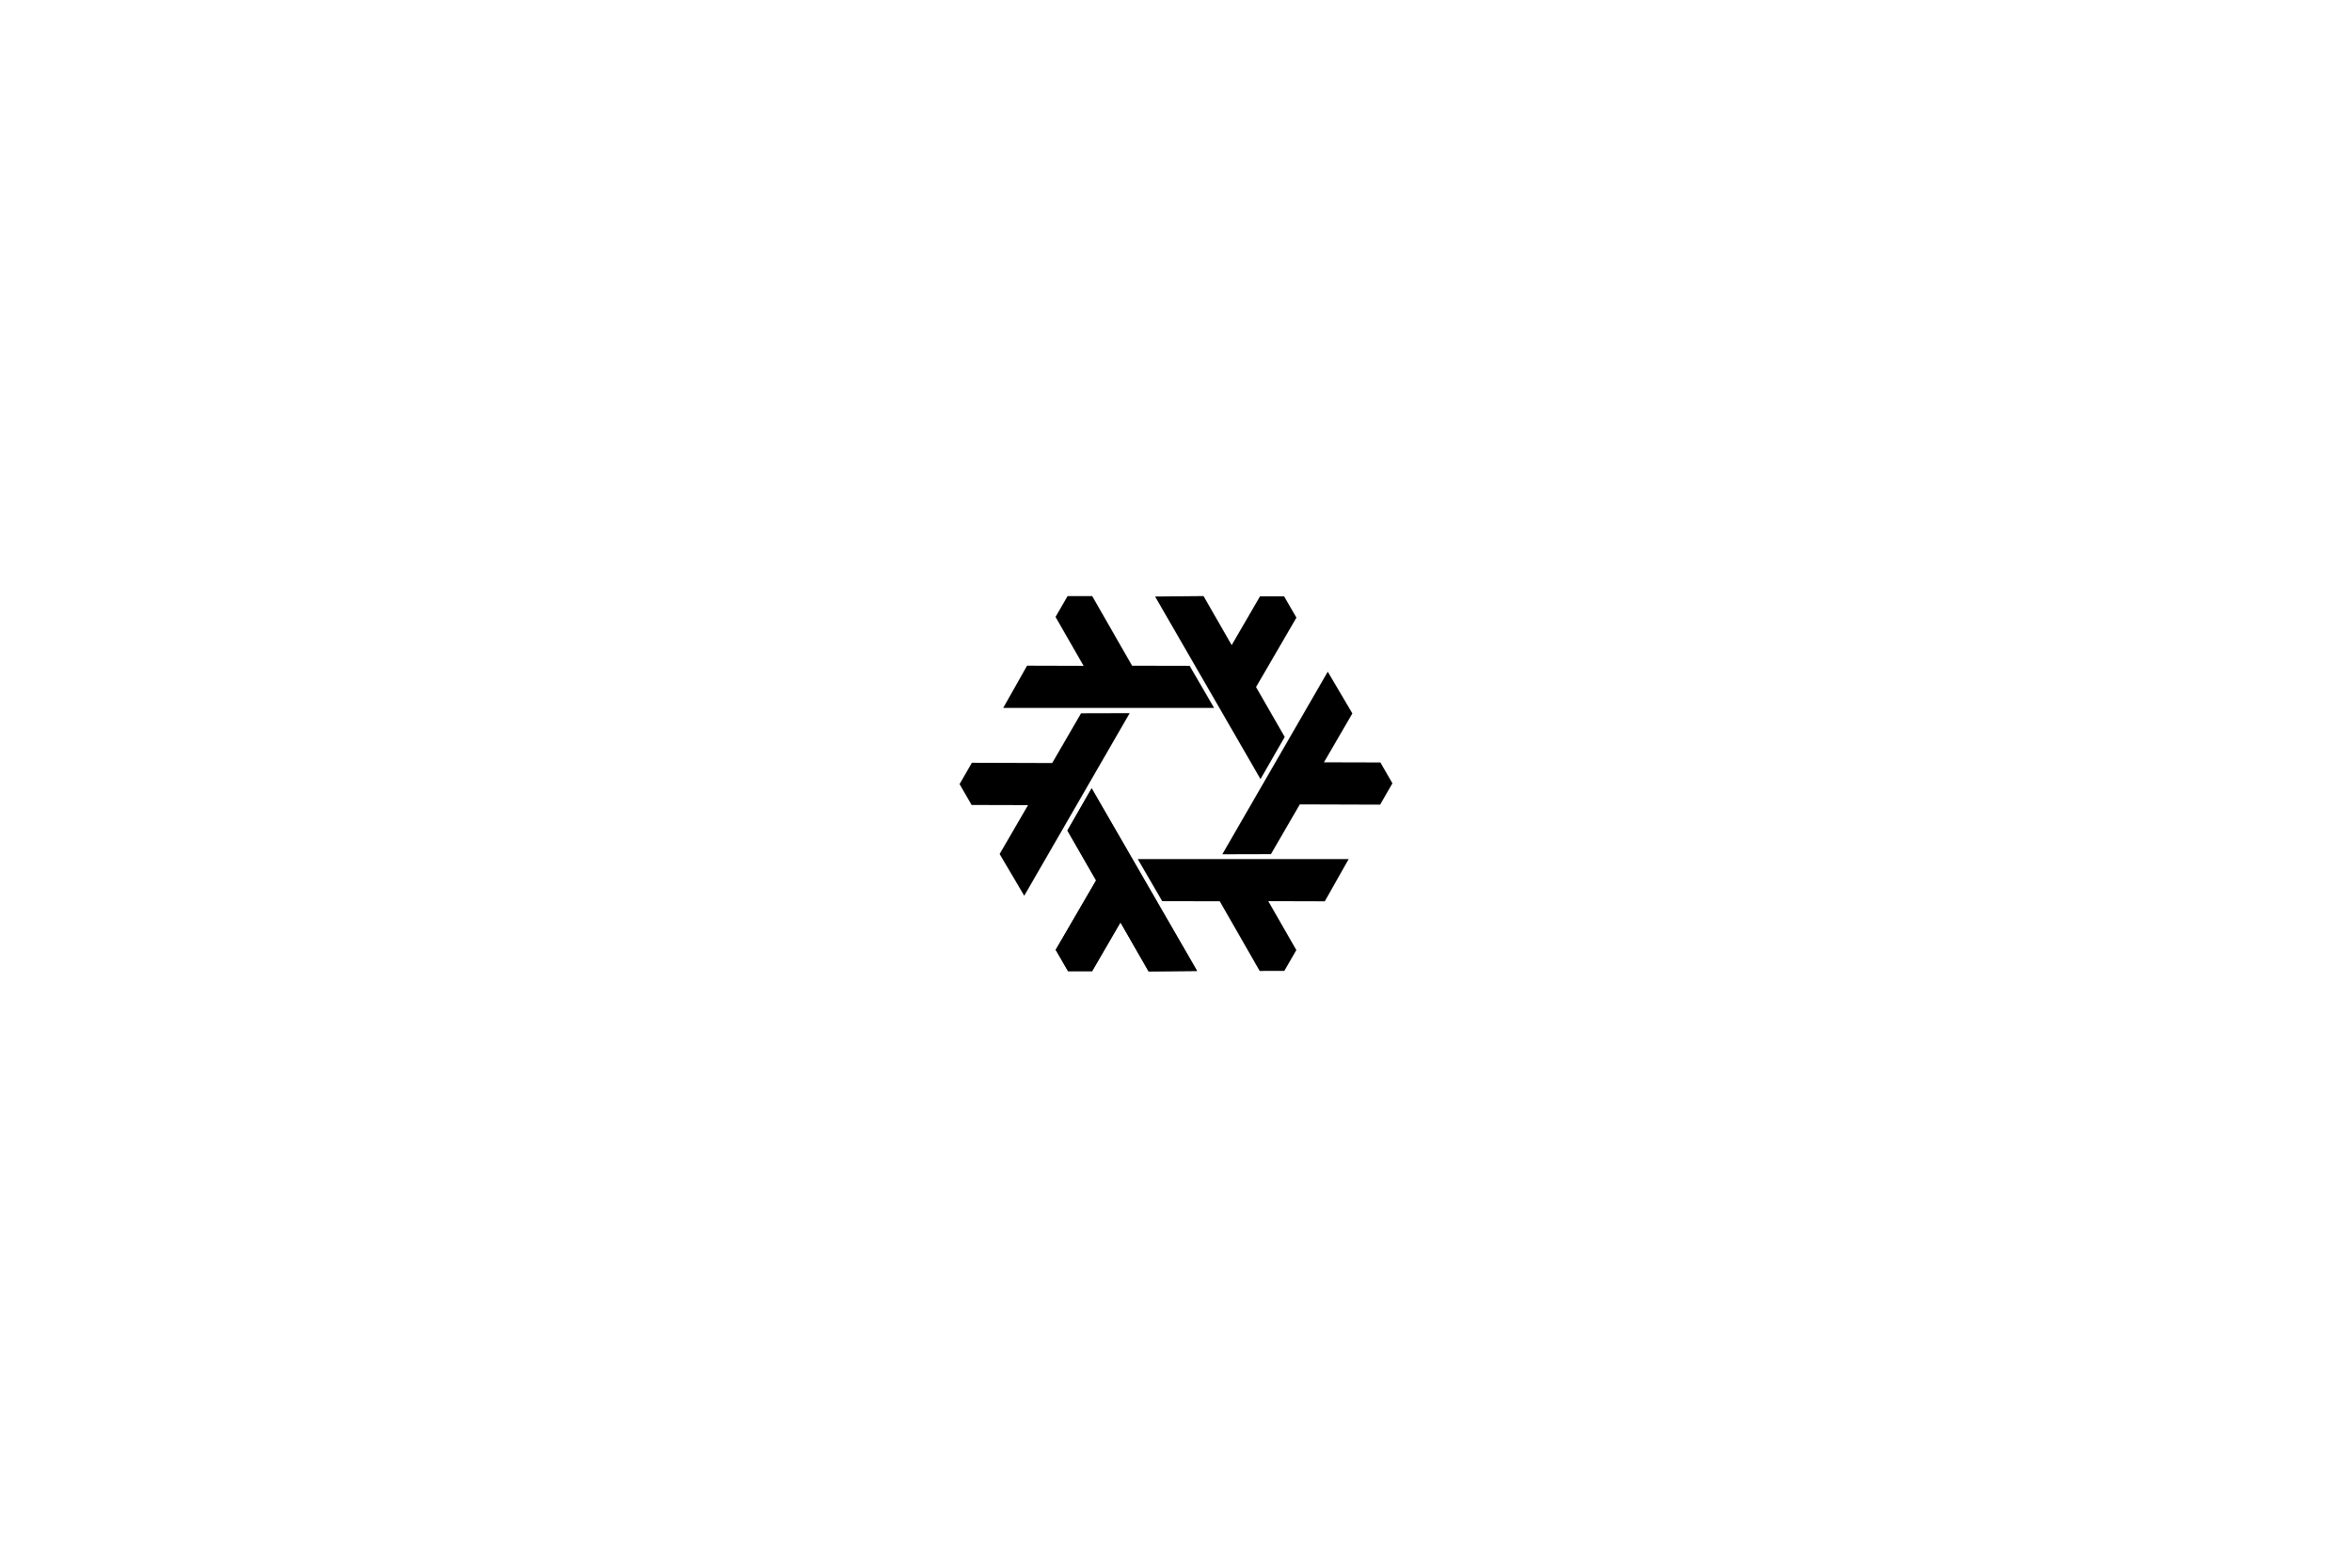
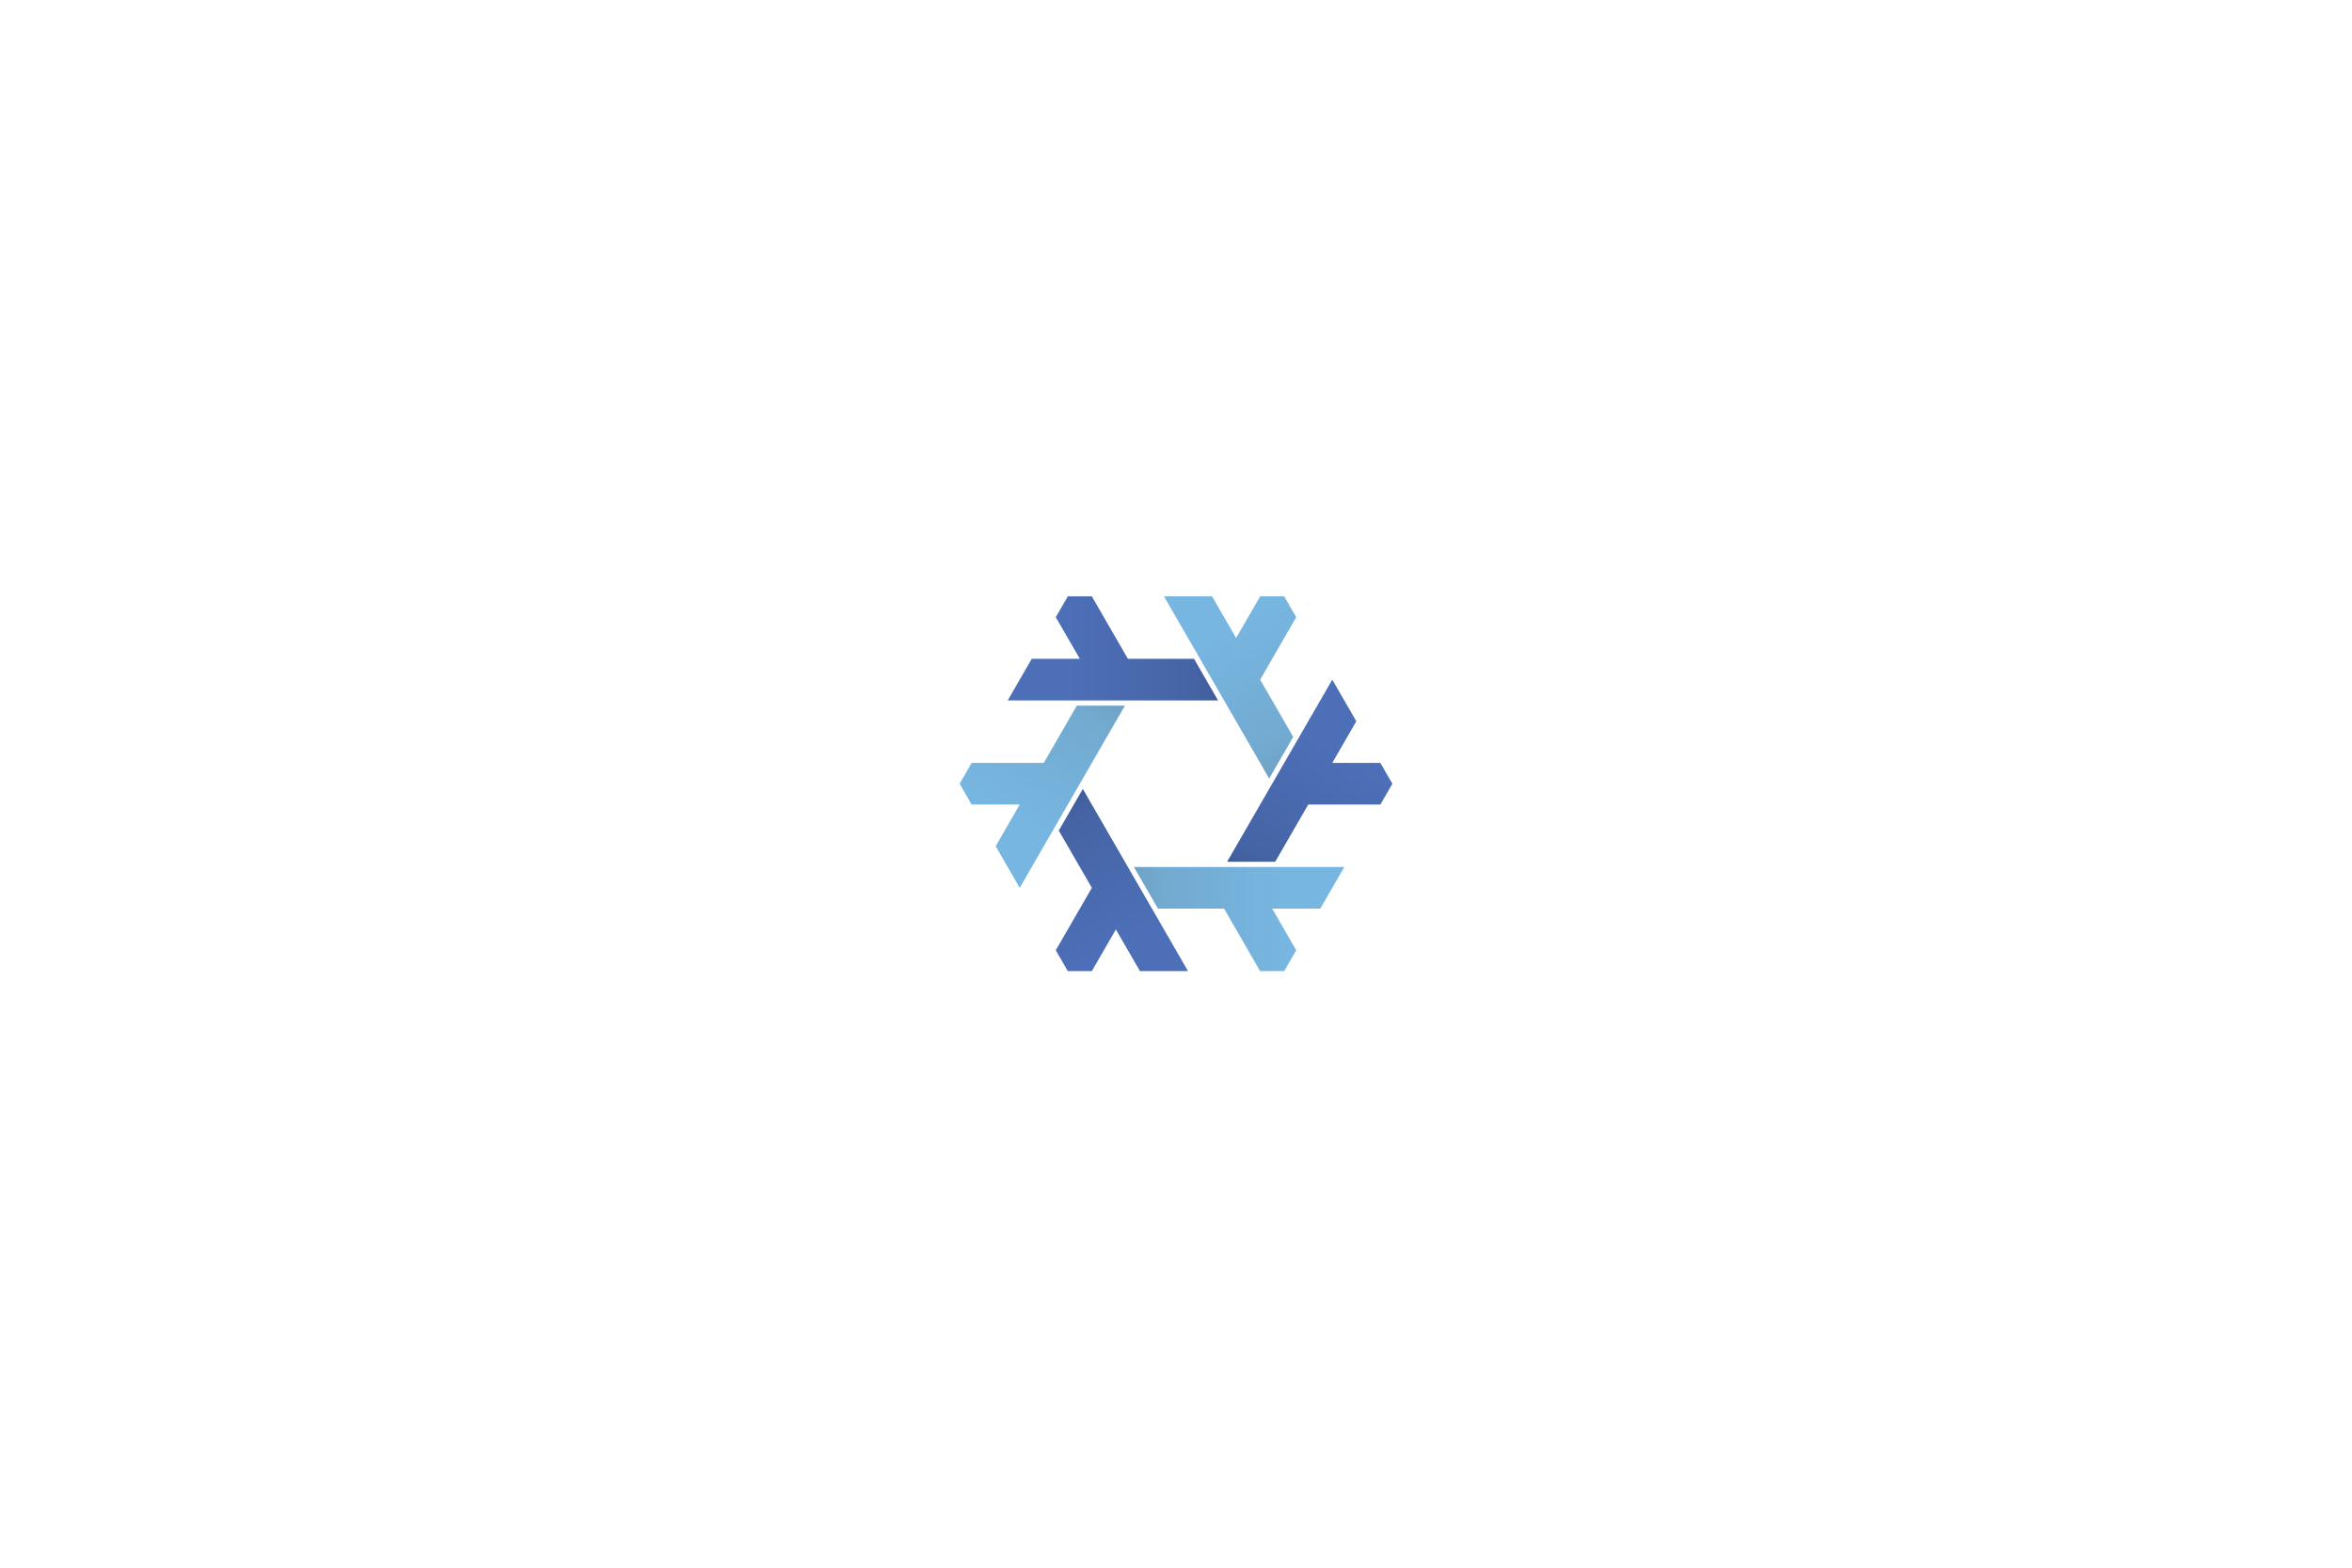
- <svg xmlns="http://www.w3.org/2000/svg" width="7030pt" height="4686pt" viewBox="0 0 7030 4686" id="svg3037" version="1.1">
-   <defs id="defs5498" />
-   <g id="layer5" style="display:inline" transform="matrix(2.526805,0,0,2.526805,2868.138,1696.138)" />
-   <g id="layer3" style="display:inline" transform="matrix(2.526805,0,0,2.526805,2868.138,1696.138)">
-     <g transform="matrix(1.25,0,0,-1.25,-7.689875e-6,511.9988)" id="g10">
-       <g id="g12">
-         <g transform="matrix(1.020523,0,0,1.020523,0,27.17144)" id="g4154">
-           <path d="m 122.453,169.761 97.758,-169.34 -44.926,-0.422 -26.101,45.496 -26.286,-45.25 -22.32,0.008 -11.433,19.75 37.449,64.394 -26.582,46.258 z" id="path14" />
-           <path d="M 157.738,239.515 59.961,70.183 37.133,108.882 63.484,154.229 11.152,154.366 0,173.702 l 11.391,19.777 74.488,-0.234 26.769,46.152 z" id="path16" />
-           <path d="M 165.238,104.155 360.77,104.143 338.672,65.026 286.223,65.171 312.27,19.784 301.102,0.456 278.277,0.429 241.238,65.058 187.883,65.167 Z" id="path18" />
-           <path d="m 279.043,178.35 -97.758,169.34 44.926,0.422 26.101,-45.496 26.286,45.254 22.32,-0.008 11.434,-19.754 -37.45,-64.39 26.582,-46.262 z" id="path20" />
-           <path d="m 122.453,169.761 97.758,-169.34 -44.926,-0.422 -26.101,45.496 -26.286,-45.25 -22.32,0.008 -11.433,19.75 37.449,64.394 -26.582,46.258 z" id="path22" />
-           <path d="m 236,244.386 -195.535,0.011 22.101,39.118 52.45,-0.149 -26.047,45.391 11.168,19.328 22.82,0.023 37.043,-64.625 53.352,-0.109 z" id="path24" />
-           <path d="m 243.625,108.636 97.777,169.328 22.825,-38.696 -26.348,-45.351 52.332,-0.137 11.152,-19.336 -11.39,-19.777 -74.489,0.238 -26.769,-46.152 z" id="path26" />
-         </g>
-       </g>
-     </g>
+ <svg xmlns="http://www.w3.org/2000/svg" xmlns:xlink="http://www.w3.org/1999/xlink" width="7030pt" height="4686pt" viewBox="0 0 7030 4686" id="svg3037" version="1.1">
+   <defs id="defs5498">
+     <linearGradient gradientUnits="userSpaceOnUse" id="linear-gradient-2554fbbc168494bd92c970521b88236e" x1="-320" x2="128" y1="-554.256" y2="221.702">
+       <stop offset="0%" stop-color="#3e5993" id="stop6224" />
+       <stop offset="25%" stop-color="#4564a5" id="stop6226" />
+       <stop offset="100%" stop-color="#4d6fb7" id="stop6228" />
+     </linearGradient>
+     <linearGradient gradientUnits="userSpaceOnUse" id="linear-gradient-f683afeaafe0676dd2d738a2ab63a1d7" x1="-320" x2="128" y1="-554.256" y2="221.702">
+       <stop offset="0%" stop-color="#6d9bbc" id="stop6231" />
+       <stop offset="25%" stop-color="#72a9cf" id="stop6233" />
+       <stop offset="100%" stop-color="#77b6e1" id="stop6235" />
+     </linearGradient>
+     <linearGradient xlink:href="#linear-gradient-2554fbbc168494bd92c970521b88236e" id="linearGradient6322" gradientUnits="userSpaceOnUse" x1="-320" y1="-554.256" x2="128" y2="221.702" />
+     <linearGradient xlink:href="#linear-gradient-f683afeaafe0676dd2d738a2ab63a1d7" id="linearGradient6324" gradientUnits="userSpaceOnUse" x1="-320" y1="-554.256" x2="128" y2="221.702" />
+     <linearGradient xlink:href="#linear-gradient-2554fbbc168494bd92c970521b88236e" id="linearGradient6983" gradientUnits="userSpaceOnUse" x1="-320" y1="-554.256" x2="128" y2="221.702" />
+     <linearGradient xlink:href="#linear-gradient-f683afeaafe0676dd2d738a2ab63a1d7" id="linearGradient6985" gradientUnits="userSpaceOnUse" x1="-320" y1="-554.256" x2="128" y2="221.702" />
+     <linearGradient xlink:href="#linear-gradient-2554fbbc168494bd92c970521b88236e" id="linearGradient6987" gradientUnits="userSpaceOnUse" x1="-320" y1="-554.256" x2="128" y2="221.702" />
+     <linearGradient xlink:href="#linear-gradient-f683afeaafe0676dd2d738a2ab63a1d7" id="linearGradient6989" gradientUnits="userSpaceOnUse" x1="-320" y1="-554.256" x2="128" y2="221.702" />
+   </defs>
+   <g id="g7003" transform="matrix(0.7485918,0,0,0.7485918,1177.8,476.5148)">
+     <polygon fill="url(#linear-gradient-2554fbbc168494bd92c970521b88236e)" points="-176,-526.543 384,443.405 128,443.405 -4.0726089e-14,221.702 -128,443.405 -256,443.405 -320,332.554 -128,0 -304,-304.841 " transform="matrix(0.75,0,0,0.75,2882.128,2909.021)" id="polygon6240" style="fill:url(#linearGradient6983)" />
+     <polygon fill="url(#linear-gradient-f683afeaafe0676dd2d738a2ab63a1d7)" points="-176,-526.543 384,443.405 128,443.405 -4.0726089e-14,221.702 -128,443.405 -256,443.405 -320,332.554 -128,0 -304,-304.841 " transform="matrix(0.375,0.649519,-0.649519,0.375,2642.128,2493.329)" id="polygon6242" style="fill:url(#linearGradient6985)" />
+     <polygon fill="url(#linear-gradient-2554fbbc168494bd92c970521b88236e)" points="-176,-526.543 384,443.405 128,443.405 -4.0726089e-14,221.702 -128,443.405 -256,443.405 -320,332.554 -128,0 -304,-304.841 " transform="matrix(-0.375,0.649519,-0.649519,-0.375,2882.128,2077.636)" id="polygon6244" style="fill:url(#linearGradient6987)" />
+     <polygon fill="url(#linear-gradient-f683afeaafe0676dd2d738a2ab63a1d7)" points="-176,-526.543 384,443.405 128,443.405 -4.0726089e-14,221.702 -128,443.405 -256,443.405 -320,332.554 -128,0 -304,-304.841 " transform="matrix(-0.75,0,0,-0.75,3362.128,2077.636)" id="polygon6246" style="fill:url(#linearGradient6989)" />
+     <polygon fill="url(#linear-gradient-2554fbbc168494bd92c970521b88236e)" points="-176,-526.543 384,443.405 128,443.405 -4.0726089e-14,221.702 -128,443.405 -256,443.405 -320,332.554 -128,0 -304,-304.841 " transform="matrix(-0.375,-0.649519,0.649519,-0.375,3602.128,2493.329)" id="polygon6248" style="fill:url(#linearGradient6322)" />
+     <polygon fill="url(#linear-gradient-f683afeaafe0676dd2d738a2ab63a1d7)" points="-176,-526.543 384,443.405 128,443.405 -4.0726089e-14,221.702 -128,443.405 -256,443.405 -320,332.554 -128,0 -304,-304.841 " transform="matrix(0.375,-0.649519,0.649519,0.375,3362.128,2909.021)" id="polygon6250" style="fill:url(#linearGradient6324)" />
  </g>
</svg>
